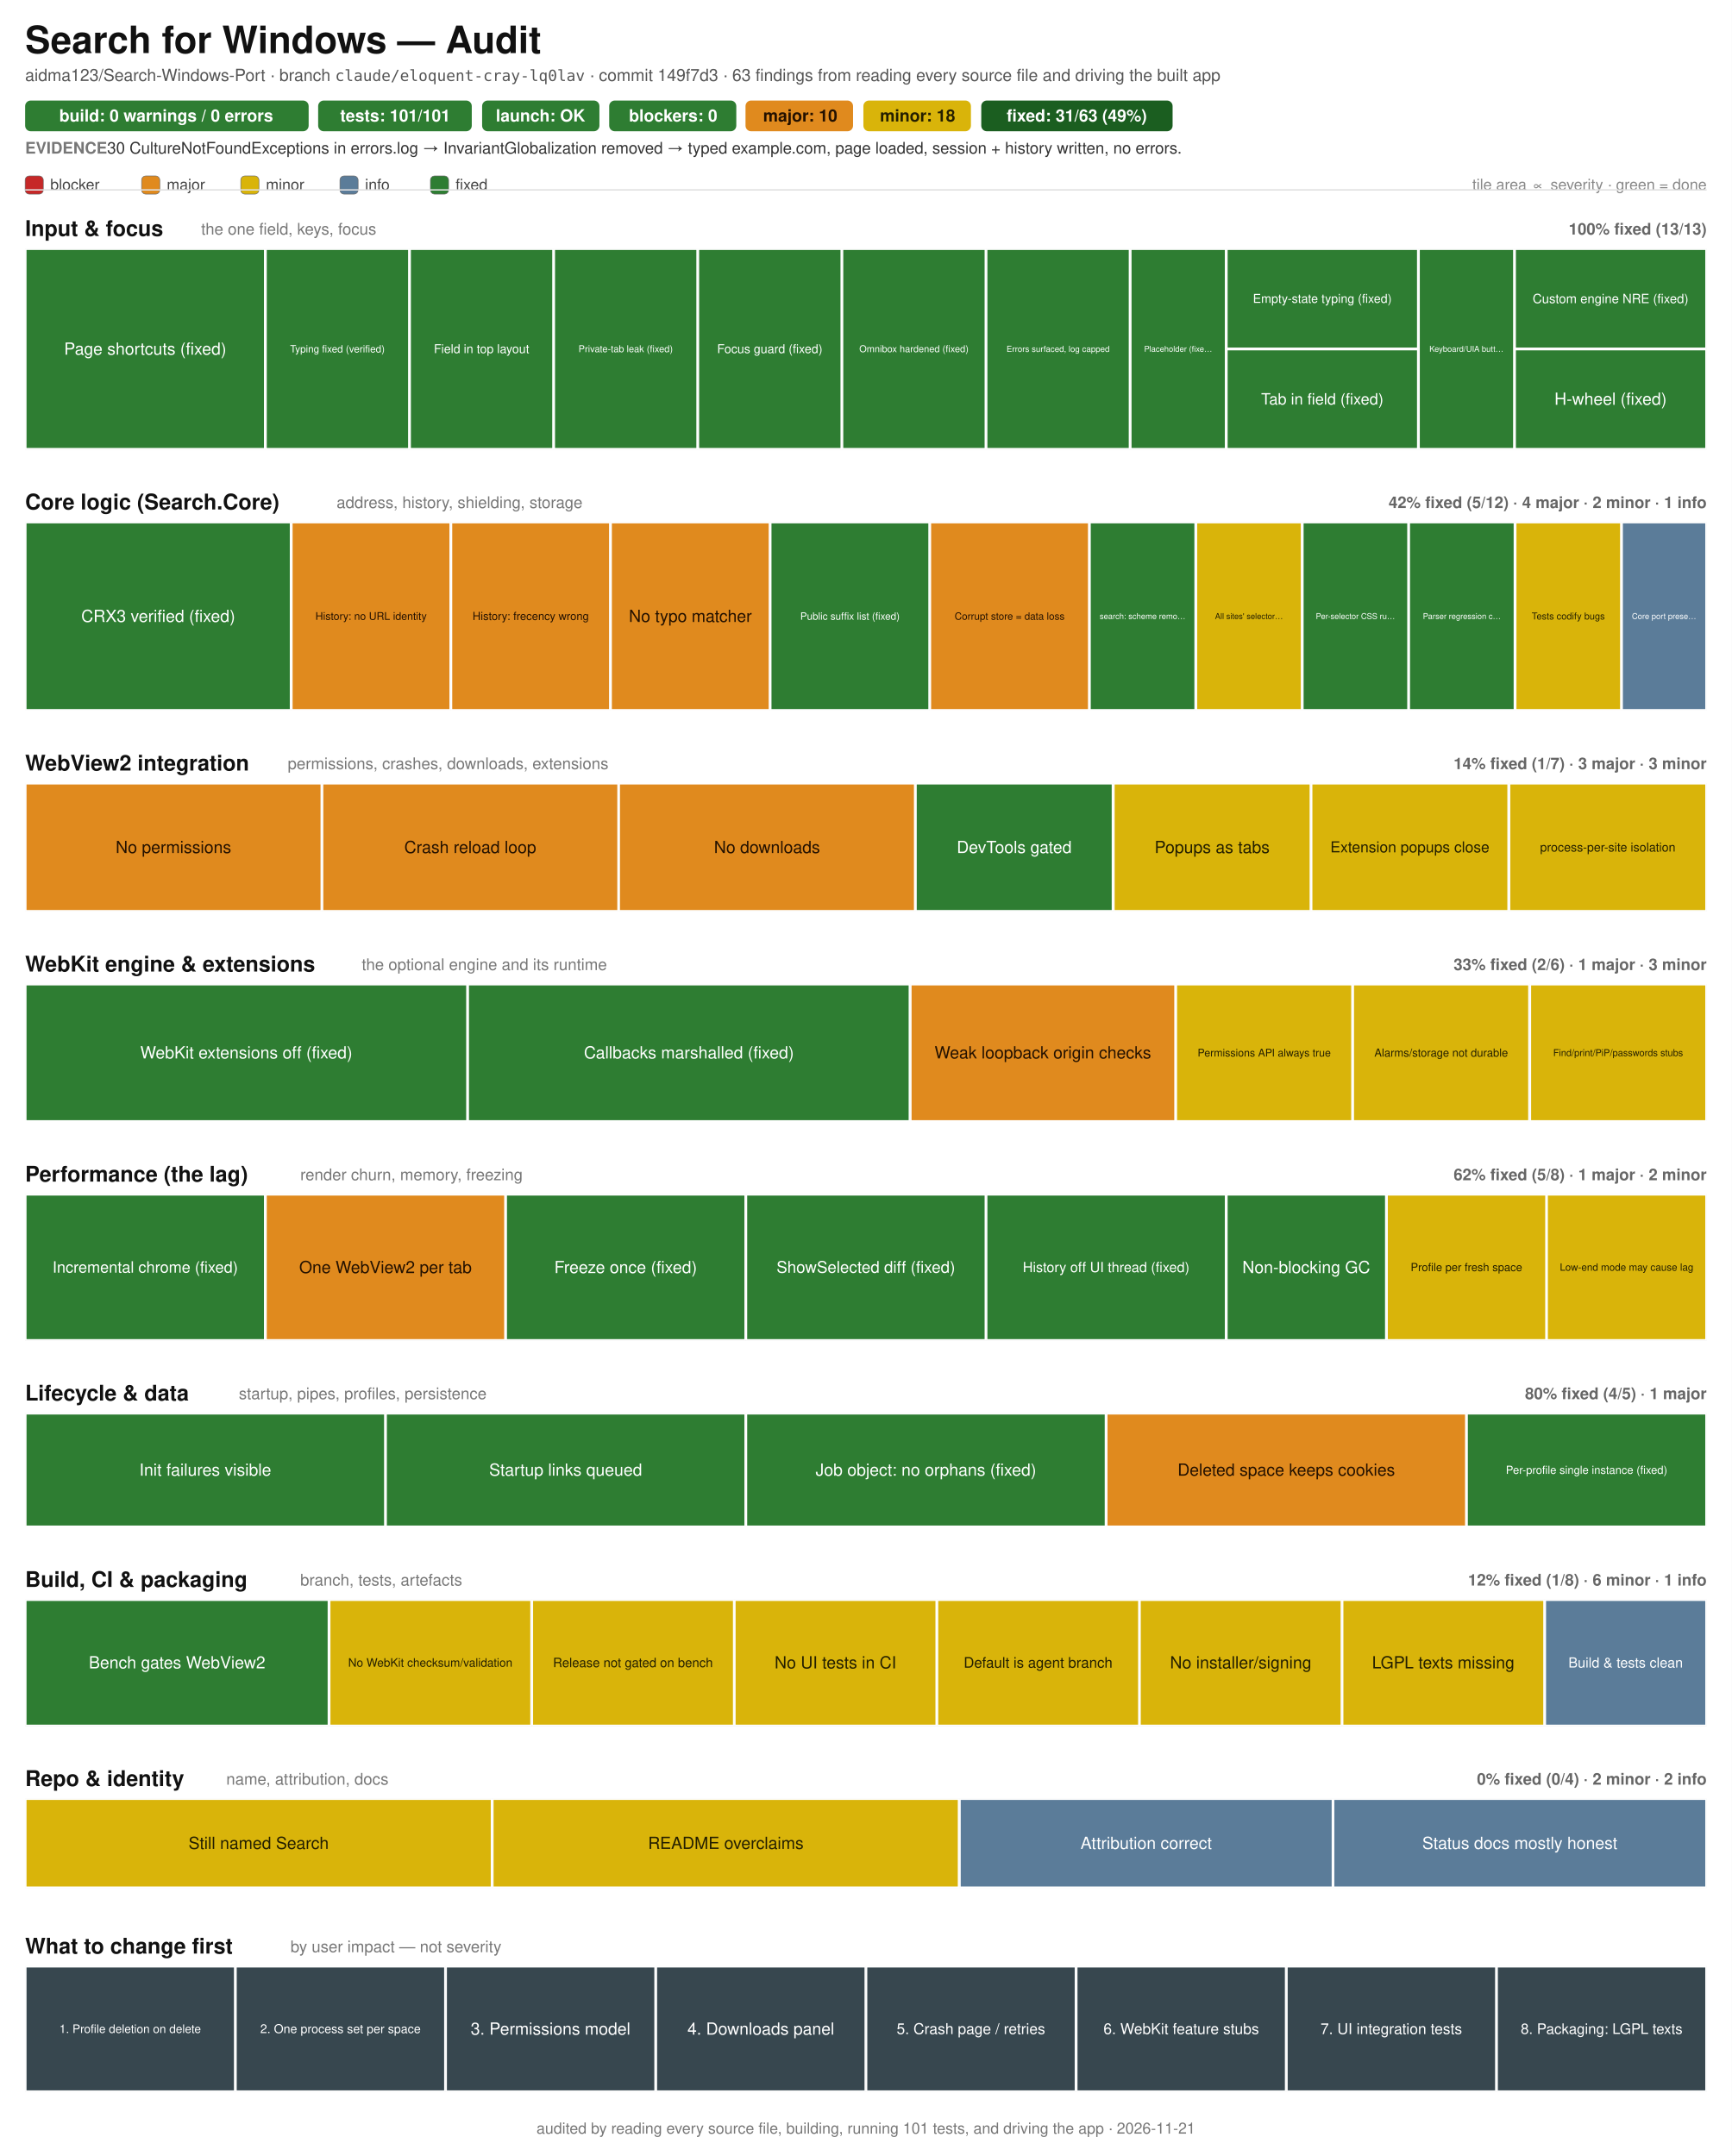
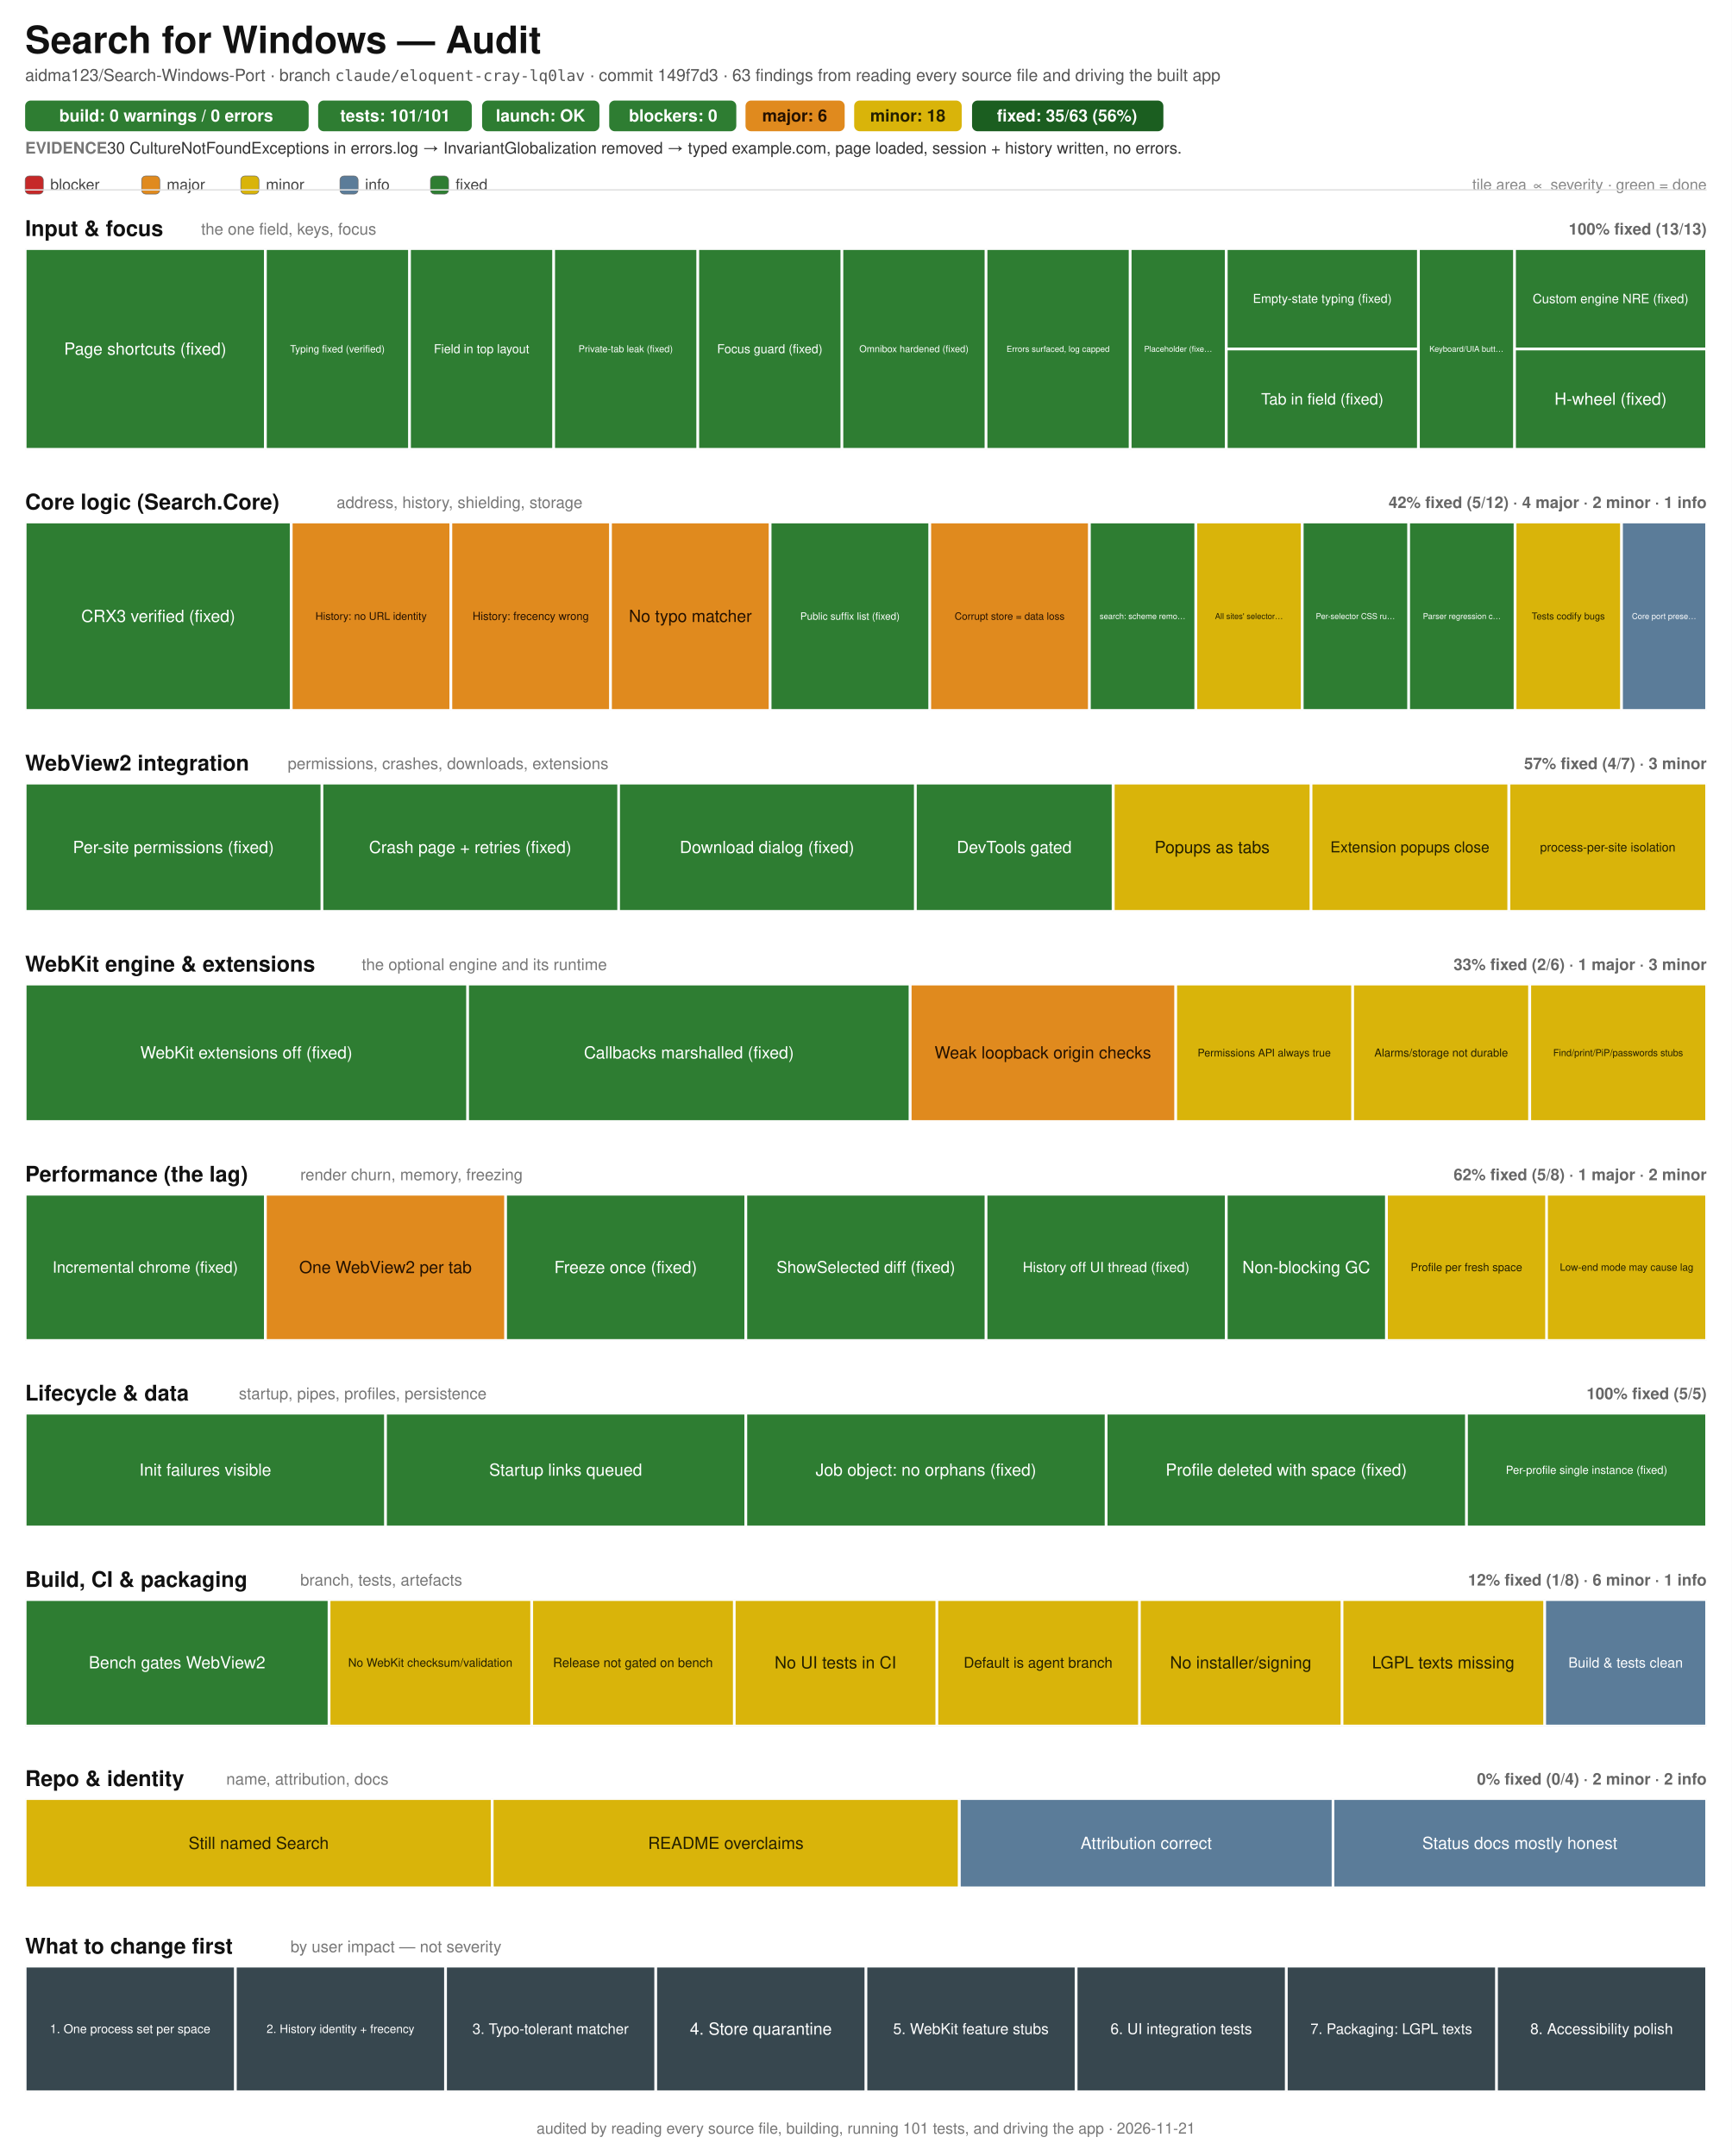
<svg xmlns="http://www.w3.org/2000/svg" width="1240" height="1544" viewBox="0 0 1240 1544" font-family="Segoe UI, Helvetica, Arial, sans-serif">
  <rect width="1240" height="1544" fill="#ffffff" />
  <text x="18" y="38" font-size="27" font-weight="bold" fill="#111">Search for Windows — Audit</text>
  <text x="18" y="58" font-size="12" fill="#555">aidma123/Search-Windows-Port · branch <tspan font-family="Consolas, 'Cascadia Mono', monospace" font-size="11">claude/eloquent-cray-lq0lav</tspan> · commit 149f7d3 · 63 findings from reading every source file and driving the built app</text>
  <rect x="18" y="72" width="203" height="22" rx="4" fill="#2e7d32" />
  <text x="119" y="87" font-size="12" font-weight="bold" fill="#fff" text-anchor="middle">build: 0 warnings / 0 errors</text>
  <rect x="227.8" y="72" width="110" height="22" rx="4" fill="#2e7d32" />
  <text x="283" y="87" font-size="12" font-weight="bold" fill="#fff" text-anchor="middle">tests: 101/101</text>
  <rect x="345.2" y="72" width="84" height="22" rx="4" fill="#2e7d32" />
  <text x="387" y="87" font-size="12" font-weight="bold" fill="#fff" text-anchor="middle">launch: OK</text>
  <rect x="436.2" y="72" width="91" height="22" rx="4" fill="#2e7d32" />
  <text x="482" y="87" font-size="12" font-weight="bold" fill="#fff" text-anchor="middle">blockers: 0</text>
-   <rect x="533.8" y="72" width="77" height="22" rx="4" fill="#e08a1e" />
-   <text x="573" y="87" font-size="12" font-weight="bold" fill="#241100" text-anchor="middle">major: 10</text>
-   <rect x="618.2" y="72" width="77" height="22" rx="4" fill="#d9b40a" />
-   <text x="657" y="87" font-size="12" font-weight="bold" fill="#241f00" text-anchor="middle">minor: 18</text>
-   <rect x="702.6" y="72" width="137" height="22" rx="4" fill="#1b5e20" />
-   <text x="771" y="87" font-size="12" font-weight="bold" fill="#fff" text-anchor="middle">fixed: 31/63 (49%)</text>
+   <rect x="533.8" y="72" width="71" height="22" rx="4" fill="#e08a1e" />
+   <text x="569" y="87" font-size="12" font-weight="bold" fill="#241100" text-anchor="middle">major: 6</text>
+   <rect x="611.6" y="72" width="77" height="22" rx="4" fill="#d9b40a" />
+   <text x="650" y="87" font-size="12" font-weight="bold" fill="#241f00" text-anchor="middle">minor: 18</text>
+   <rect x="696" y="72" width="137" height="22" rx="4" fill="#1b5e20" />
+   <text x="764" y="87" font-size="12" font-weight="bold" fill="#fff" text-anchor="middle">fixed: 35/63 (56%)</text>
  <text x="18" y="110" font-size="11.5" fill="#333">
    <tspan font-weight="bold" fill="#777">EVIDENCE  </tspan>30 CultureNotFoundExceptions in errors.log → InvariantGlobalization removed → typed example.com, page loaded, session + history written, no errors.</text>
  <rect x="18" y="126" width="13" height="13" rx="3" fill="#c62828" stroke="#666" stroke-width="0.4" />
  <text x="36" y="136" font-size="11" fill="#444">blocker</text>
  <rect x="101.4" y="126" width="13" height="13" rx="3" fill="#e08a1e" stroke="#666" stroke-width="0.4" />
  <text x="119.4" y="136" font-size="11" fill="#444">major</text>
  <rect x="172.4" y="126" width="13" height="13" rx="3" fill="#d9b40a" stroke="#666" stroke-width="0.4" />
  <text x="190.4" y="136" font-size="11" fill="#444">minor</text>
  <rect x="243.4" y="126" width="13" height="13" rx="3" fill="#5b7c99" stroke="#666" stroke-width="0.4" />
  <text x="261.4" y="136" font-size="11" fill="#444">info</text>
  <rect x="308.2" y="126" width="13" height="13" rx="3" fill="#2e7d32" stroke="#666" stroke-width="0.4" />
  <text x="326.2" y="136" font-size="11" fill="#444">fixed</text>
  <text x="1222" y="136" font-size="11" fill="#888" text-anchor="end">tile area ∝ severity · green = done</text>
  <line x1="18" y1="136" x2="1222" y2="136" stroke="#e0e0e0" />
  <text x="18" y="169" font-size="15.5" font-weight="bold" fill="#111">Input &amp; focus</text>
  <text x="144" y="168" font-size="11.5" fill="#777">the one field, keys, focus</text>
  <text x="1222" y="168" font-size="11.5" font-weight="bold" fill="#666" text-anchor="end">100% fixed (13/13)</text>
  <rect x="18" y="178" width="1204" height="144" fill="#efefef" />
  <rect x="18.5" y="178.5" width="171.0" height="142.8" fill="#2e7d32" stroke="#ffffff" stroke-width="1" />
  <text x="104.0" y="254.0" font-size="12.0" fill="#ffffff" text-anchor="middle">Page shortcuts (fixed)</text>
  <rect x="190.5" y="178.5" width="102.2" height="142.8" fill="#2e7d32" stroke="#ffffff" stroke-width="1" />
  <text x="241.6" y="252.4" font-size="7.2" fill="#ffffff" text-anchor="middle">Typing fixed (verified)</text>
  <rect x="293.7" y="178.5" width="102.2" height="142.8" fill="#2e7d32" stroke="#ffffff" stroke-width="1" />
  <text x="344.8" y="252.9" font-size="8.8" fill="#ffffff" text-anchor="middle">Field in top layout</text>
  <rect x="396.9" y="178.5" width="102.2" height="142.8" fill="#2e7d32" stroke="#ffffff" stroke-width="1" />
  <text x="448.0" y="252.2" font-size="6.8" fill="#ffffff" text-anchor="middle">Private-tab leak (fixed)</text>
  <rect x="500.1" y="178.5" width="102.2" height="142.8" fill="#2e7d32" stroke="#ffffff" stroke-width="1" />
  <text x="551.2" y="252.9" font-size="8.8" fill="#ffffff" text-anchor="middle">Focus guard (fixed)</text>
  <rect x="603.3" y="178.5" width="102.2" height="142.8" fill="#2e7d32" stroke="#ffffff" stroke-width="1" />
  <text x="654.4" y="252.2" font-size="6.8" fill="#ffffff" text-anchor="middle">Omnibox hardened (fixed)</text>
  <rect x="706.5" y="178.5" width="102.2" height="142.8" fill="#2e7d32" stroke="#ffffff" stroke-width="1" />
  <text x="757.6" y="252.0" font-size="6.0" fill="#ffffff" text-anchor="middle">Errors surfaced, log capped</text>
  <rect x="809.7" y="178.5" width="67.8" height="142.8" fill="#2e7d32" stroke="#ffffff" stroke-width="1" />
  <text x="843.6" y="251.9" font-size="5.8" fill="#ffffff" text-anchor="middle">Placeholder (fixe…</text>
  <rect x="878.5" y="178.5" width="136.6" height="70.9" fill="#2e7d32" stroke="#ffffff" stroke-width="1" />
  <text x="946.8" y="216.9" font-size="8.8" fill="#ffffff" text-anchor="middle">Empty-state typing (fixed)</text>
  <rect x="878.5" y="250.4" width="136.6" height="70.9" fill="#2e7d32" stroke="#ffffff" stroke-width="1" />
  <text x="946.8" y="289.7" font-size="11.2" fill="#ffffff" text-anchor="middle">Tab in field (fixed)</text>
  <rect x="1016.1" y="178.5" width="67.8" height="142.8" fill="#2e7d32" stroke="#ffffff" stroke-width="1" />
  <text x="1050.0" y="251.9" font-size="5.8" fill="#ffffff" text-anchor="middle">Keyboard/UIA butt…</text>
  <rect x="1084.9" y="178.5" width="136.6" height="70.9" fill="#2e7d32" stroke="#ffffff" stroke-width="1" />
  <text x="1153.2" y="217.1" font-size="9.2" fill="#ffffff" text-anchor="middle">Custom engine NRE (fixed)</text>
  <rect x="1084.9" y="250.4" width="136.6" height="70.9" fill="#2e7d32" stroke="#ffffff" stroke-width="1" />
  <text x="1153.2" y="289.9" font-size="12.0" fill="#ffffff" text-anchor="middle">H-wheel (fixed)</text>
  <text x="18" y="364.822" font-size="15.5" font-weight="bold" fill="#111">Core logic (Search.Core)</text>
  <text x="241" y="363.822" font-size="11.5" fill="#777">address, history, shielding, storage</text>
  <text x="1222" y="363.822" font-size="11.5" font-weight="bold" fill="#666" text-anchor="end">42% fixed (5/12) · 4 major · 2 minor · 1 info</text>
  <rect x="18" y="373.822" width="1204" height="135" fill="#efefef" />
  <rect x="18.5" y="374.3" width="189.5" height="134.0" fill="#2e7d32" stroke="#ffffff" stroke-width="1" />
  <text x="113.3" y="445.4" font-size="12.0" fill="#ffffff" text-anchor="middle">CRX3 verified (fixed)</text>
  <rect x="209.0" y="374.3" width="113.3" height="134.0" fill="#e08a1e" stroke="#ffffff" stroke-width="1" />
  <text x="265.7" y="443.9" font-size="7.6" fill="#241100" text-anchor="middle">History: no URL identity</text>
  <rect x="323.3" y="374.3" width="113.3" height="134.0" fill="#e08a1e" stroke="#ffffff" stroke-width="1" />
  <text x="380.0" y="444.0" font-size="8.0" fill="#241100" text-anchor="middle">History: frecency wrong</text>
  <rect x="437.6" y="374.3" width="113.3" height="134.0" fill="#e08a1e" stroke="#ffffff" stroke-width="1" />
  <text x="494.3" y="445.4" font-size="12.0" fill="#241100" text-anchor="middle">No typo matcher</text>
  <rect x="551.9" y="374.3" width="113.3" height="134.0" fill="#2e7d32" stroke="#ffffff" stroke-width="1" />
  <text x="608.6" y="443.8" font-size="7.2" fill="#ffffff" text-anchor="middle">Public suffix list (fixed)</text>
  <rect x="666.2" y="374.3" width="113.3" height="134.0" fill="#e08a1e" stroke="#ffffff" stroke-width="1" />
  <text x="722.9" y="443.8" font-size="7.2" fill="#241100" text-anchor="middle">Corrupt store = data loss</text>
  <rect x="780.5" y="374.3" width="75.2" height="134.0" fill="#2e7d32" stroke="#ffffff" stroke-width="1" />
  <text x="818.1" y="443.3" font-size="5.8" fill="#ffffff" text-anchor="middle">search: scheme remo…</text>
  <rect x="856.7" y="374.3" width="75.2" height="134.0" fill="#d9b40a" stroke="#ffffff" stroke-width="1" />
  <text x="894.3" y="443.3" font-size="5.8" fill="#241f00" text-anchor="middle">All sites' selector…</text>
  <rect x="932.9" y="374.3" width="75.2" height="134.0" fill="#2e7d32" stroke="#ffffff" stroke-width="1" />
  <text x="970.5" y="443.3" font-size="5.8" fill="#ffffff" text-anchor="middle">Per-selector CSS ru…</text>
  <rect x="1009.1" y="374.3" width="75.2" height="134.0" fill="#2e7d32" stroke="#ffffff" stroke-width="1" />
  <text x="1046.7" y="443.3" font-size="5.8" fill="#ffffff" text-anchor="middle">Parser regression c…</text>
  <rect x="1085.3" y="374.3" width="75.2" height="134.0" fill="#d9b40a" stroke="#ffffff" stroke-width="1" />
  <text x="1122.9" y="443.6" font-size="6.8" fill="#241f00" text-anchor="middle">Tests codify bugs</text>
  <rect x="1161.5" y="374.3" width="60.0" height="134.0" fill="#5b7c99" stroke="#ffffff" stroke-width="1" />
  <text x="1191.5" y="443.3" font-size="5.8" fill="#ffffff" text-anchor="middle">Core port prese…</text>
  <text x="18" y="551.815" font-size="15.5" font-weight="bold" fill="#111">WebView2 integration</text>
  <text x="206" y="550.815" font-size="11.5" fill="#777">permissions, crashes, downloads, extensions</text>
-   <text x="1222" y="550.815" font-size="11.5" font-weight="bold" fill="#666" text-anchor="end">14% fixed (1/7) · 3 major · 3 minor</text>
+   <text x="1222" y="550.815" font-size="11.5" font-weight="bold" fill="#666" text-anchor="end">57% fixed (4/7) · 3 minor</text>
  <rect x="18" y="560.815" width="1204" height="92" fill="#efefef" />
-   <rect x="18.5" y="561.3" width="211.5" height="90.9" fill="#e08a1e" stroke="#ffffff" stroke-width="1" />
-   <text x="124.2" y="610.9" font-size="12.0" fill="#241100" text-anchor="middle">No permissions</text>
-   <rect x="231.0" y="561.3" width="211.5" height="90.9" fill="#e08a1e" stroke="#ffffff" stroke-width="1" />
-   <text x="336.7" y="610.9" font-size="12.0" fill="#241100" text-anchor="middle">Crash reload loop</text>
-   <rect x="443.4" y="561.3" width="211.5" height="90.9" fill="#e08a1e" stroke="#ffffff" stroke-width="1" />
-   <text x="549.2" y="610.9" font-size="12.0" fill="#241100" text-anchor="middle">No downloads</text>
+   <rect x="18.5" y="561.3" width="211.5" height="90.9" fill="#2e7d32" stroke="#ffffff" stroke-width="1" />
+   <text x="124.2" y="610.9" font-size="12.0" fill="#ffffff" text-anchor="middle">Per-site permissions (fixed)</text>
+   <rect x="231.0" y="561.3" width="211.5" height="90.9" fill="#2e7d32" stroke="#ffffff" stroke-width="1" />
+   <text x="336.7" y="610.9" font-size="12.0" fill="#ffffff" text-anchor="middle">Crash page + retries (fixed)</text>
+   <rect x="443.4" y="561.3" width="211.5" height="90.9" fill="#2e7d32" stroke="#ffffff" stroke-width="1" />
+   <text x="549.2" y="610.9" font-size="12.0" fill="#ffffff" text-anchor="middle">Download dialog (fixed)</text>
  <rect x="655.9" y="561.3" width="140.6" height="90.9" fill="#2e7d32" stroke="#ffffff" stroke-width="1" />
  <text x="726.2" y="610.9" font-size="12.0" fill="#ffffff" text-anchor="middle">DevTools gated</text>
  <rect x="797.6" y="561.3" width="140.6" height="90.9" fill="#d9b40a" stroke="#ffffff" stroke-width="1" />
  <text x="867.9" y="610.9" font-size="12.0" fill="#241f00" text-anchor="middle">Popups as tabs</text>
  <rect x="939.2" y="561.3" width="140.6" height="90.9" fill="#d9b40a" stroke="#ffffff" stroke-width="1" />
  <text x="1009.5" y="610.4" font-size="10.8" fill="#241f00" text-anchor="middle">Extension popups close</text>
  <rect x="1080.9" y="561.3" width="140.6" height="90.9" fill="#d9b40a" stroke="#ffffff" stroke-width="1" />
  <text x="1151.2" y="609.8" font-size="8.8" fill="#241f00" text-anchor="middle">process-per-site isolation</text>
  <text x="18" y="695.729" font-size="15.5" font-weight="bold" fill="#111">WebKit engine &amp; extensions</text>
  <text x="259" y="694.729" font-size="11.5" fill="#777">the optional engine and its runtime</text>
  <text x="1222" y="694.729" font-size="11.5" font-weight="bold" fill="#666" text-anchor="end">33% fixed (2/6) · 1 major · 3 minor</text>
  <rect x="18" y="704.729" width="1204" height="98" fill="#efefef" />
  <rect x="18.5" y="705.2" width="315.8" height="97.5" fill="#2e7d32" stroke="#ffffff" stroke-width="1" />
  <text x="176.4" y="758.0" font-size="12.0" fill="#ffffff" text-anchor="middle">WebKit extensions off (fixed)</text>
  <rect x="335.3" y="705.2" width="315.8" height="97.5" fill="#2e7d32" stroke="#ffffff" stroke-width="1" />
  <text x="493.3" y="758.0" font-size="12.0" fill="#ffffff" text-anchor="middle">Callbacks marshalled (fixed)</text>
  <rect x="652.2" y="705.2" width="189.1" height="97.5" fill="#e08a1e" stroke="#ffffff" stroke-width="1" />
  <text x="746.7" y="758.0" font-size="12.0" fill="#241100" text-anchor="middle">Weak loopback origin checks</text>
  <rect x="842.3" y="705.2" width="125.7" height="97.5" fill="#d9b40a" stroke="#ffffff" stroke-width="1" />
  <text x="905.2" y="756.6" font-size="7.6" fill="#241f00" text-anchor="middle">Permissions API always true</text>
  <rect x="969.0" y="705.2" width="125.7" height="97.5" fill="#d9b40a" stroke="#ffffff" stroke-width="1" />
  <text x="1031.9" y="756.7" font-size="8.0" fill="#241f00" text-anchor="middle">Alarms/storage not durable</text>
  <rect x="1095.8" y="705.2" width="125.7" height="97.5" fill="#d9b40a" stroke="#ffffff" stroke-width="1" />
  <text x="1158.6" y="756.3" font-size="6.8" fill="#241f00" text-anchor="middle">Find/print/PiP/passwords stubs</text>
  <text x="18" y="846.205" font-size="15.5" font-weight="bold" fill="#111">Performance (the lag)</text>
  <text x="215" y="845.205" font-size="11.5" fill="#777">render churn, memory, freezing</text>
  <text x="1222" y="845.205" font-size="11.5" font-weight="bold" fill="#666" text-anchor="end">62% fixed (5/8) · 1 major · 2 minor</text>
  <rect x="18" y="855.205" width="1204" height="105" fill="#efefef" />
  <rect x="18.5" y="855.7" width="171.0" height="103.8" fill="#2e7d32" stroke="#ffffff" stroke-width="1" />
  <text x="104.0" y="911.4" font-size="11.2" fill="#ffffff" text-anchor="middle">Incremental chrome (fixed)</text>
  <rect x="190.5" y="855.7" width="171.0" height="103.8" fill="#e08a1e" stroke="#ffffff" stroke-width="1" />
  <text x="276.0" y="911.7" font-size="12.0" fill="#241100" text-anchor="middle">One WebView2 per tab</text>
  <rect x="362.5" y="855.7" width="171.0" height="103.8" fill="#2e7d32" stroke="#ffffff" stroke-width="1" />
  <text x="448.0" y="911.7" font-size="12.0" fill="#ffffff" text-anchor="middle">Freeze once (fixed)</text>
  <rect x="534.5" y="855.7" width="171.0" height="103.8" fill="#2e7d32" stroke="#ffffff" stroke-width="1" />
  <text x="620.0" y="911.5" font-size="11.6" fill="#ffffff" text-anchor="middle">ShowSelected diff (fixed)</text>
  <rect x="706.5" y="855.7" width="171.0" height="103.8" fill="#2e7d32" stroke="#ffffff" stroke-width="1" />
  <text x="792.0" y="911.0" font-size="10.0" fill="#ffffff" text-anchor="middle">History off UI thread (fixed)</text>
  <rect x="878.5" y="855.7" width="113.7" height="103.8" fill="#2e7d32" stroke="#ffffff" stroke-width="1" />
  <text x="935.3" y="911.7" font-size="12.0" fill="#ffffff" text-anchor="middle">Non-blocking GC</text>
  <rect x="993.2" y="855.7" width="113.7" height="103.8" fill="#d9b40a" stroke="#ffffff" stroke-width="1" />
  <text x="1050.0" y="910.3" font-size="8.0" fill="#241f00" text-anchor="middle">Profile per fresh space</text>
  <rect x="1107.8" y="855.7" width="113.7" height="103.8" fill="#d9b40a" stroke="#ffffff" stroke-width="1" />
  <text x="1164.7" y="910.0" font-size="7.2" fill="#241f00" text-anchor="middle">Low-end mode may cause lag</text>
  <text x="18" y="1002.986" font-size="15.5" font-weight="bold" fill="#111">Lifecycle &amp; data</text>
  <text x="171" y="1001.986" font-size="11.5" fill="#777">startup, pipes, profiles, persistence</text>
-   <text x="1222" y="1001.986" font-size="11.5" font-weight="bold" fill="#666" text-anchor="end">80% fixed (4/5) · 1 major</text>
+   <text x="1222" y="1001.986" font-size="11.5" font-weight="bold" fill="#666" text-anchor="end">100% fixed (5/5)</text>
  <rect x="18" y="1011.986" width="1204" height="81" fill="#efefef" />
  <rect x="18.5" y="1012.5" width="257.0" height="80.5" fill="#2e7d32" stroke="#ffffff" stroke-width="1" />
  <text x="147.0" y="1056.8" font-size="12.0" fill="#ffffff" text-anchor="middle">Init failures visible</text>
  <rect x="276.5" y="1012.5" width="257.0" height="80.5" fill="#2e7d32" stroke="#ffffff" stroke-width="1" />
  <text x="405.0" y="1056.8" font-size="12.0" fill="#ffffff" text-anchor="middle">Startup links queued</text>
  <rect x="534.5" y="1012.5" width="257.0" height="80.5" fill="#2e7d32" stroke="#ffffff" stroke-width="1" />
  <text x="663.0" y="1056.8" font-size="12.0" fill="#ffffff" text-anchor="middle">Job object: no orphans (fixed)</text>
-   <rect x="792.5" y="1012.5" width="257.0" height="80.5" fill="#e08a1e" stroke="#ffffff" stroke-width="1" />
-   <text x="921.0" y="1056.8" font-size="12.0" fill="#241100" text-anchor="middle">Deleted space keeps cookies</text>
+   <rect x="792.5" y="1012.5" width="257.0" height="80.5" fill="#2e7d32" stroke="#ffffff" stroke-width="1" />
+   <text x="921.0" y="1056.8" font-size="12.0" fill="#ffffff" text-anchor="middle">Profile deleted with space (fixed)</text>
  <rect x="1050.5" y="1012.5" width="171.0" height="80.5" fill="#2e7d32" stroke="#ffffff" stroke-width="1" />
  <text x="1136.0" y="1055.5" font-size="8.0" fill="#ffffff" text-anchor="middle">Per-profile single instance (fixed)</text>
  <text x="18" y="1136.475" font-size="15.5" font-weight="bold" fill="#111">Build, CI &amp; packaging</text>
  <text x="215" y="1135.475" font-size="11.5" fill="#777">branch, tests, artefacts</text>
  <text x="1222" y="1135.475" font-size="11.5" font-weight="bold" fill="#666" text-anchor="end">12% fixed (1/8) · 6 minor · 1 info</text>
  <rect x="18" y="1145.475" width="1204" height="91" fill="#efefef" />
  <rect x="18.5" y="1146.0" width="216.6" height="89.6" fill="#2e7d32" stroke="#ffffff" stroke-width="1" />
  <text x="126.8" y="1194.8" font-size="12.0" fill="#ffffff" text-anchor="middle">Bench gates WebView2</text>
  <rect x="236.1" y="1146.0" width="144.1" height="89.6" fill="#d9b40a" stroke="#ffffff" stroke-width="1" />
  <text x="308.1" y="1193.6" font-size="8.4" fill="#241f00" text-anchor="middle">No WebKit checksum/validation</text>
  <rect x="381.2" y="1146.0" width="144.1" height="89.6" fill="#d9b40a" stroke="#ffffff" stroke-width="1" />
  <text x="453.2" y="1193.9" font-size="9.2" fill="#241f00" text-anchor="middle">Release not gated on bench</text>
  <rect x="526.2" y="1146.0" width="144.1" height="89.6" fill="#d9b40a" stroke="#ffffff" stroke-width="1" />
  <text x="598.2" y="1194.8" font-size="12.0" fill="#241f00" text-anchor="middle">No UI tests in CI</text>
  <rect x="671.3" y="1146.0" width="144.1" height="89.6" fill="#d9b40a" stroke="#ffffff" stroke-width="1" />
  <text x="743.3" y="1194.3" font-size="10.4" fill="#241f00" text-anchor="middle">Default is agent branch</text>
  <rect x="816.3" y="1146.0" width="144.1" height="89.6" fill="#d9b40a" stroke="#ffffff" stroke-width="1" />
  <text x="888.4" y="1194.8" font-size="12.0" fill="#241f00" text-anchor="middle">No installer/signing</text>
  <rect x="961.4" y="1146.0" width="144.1" height="89.6" fill="#d9b40a" stroke="#ffffff" stroke-width="1" />
  <text x="1033.4" y="1194.8" font-size="12.0" fill="#241f00" text-anchor="middle">LGPL texts missing</text>
  <rect x="1106.5" y="1146.0" width="115.0" height="89.6" fill="#5b7c99" stroke="#ffffff" stroke-width="1" />
  <text x="1164.0" y="1194.2" font-size="10.0" fill="#ffffff" text-anchor="middle">Build &amp; tests clean</text>
  <text x="18" y="1279.043" font-size="15.5" font-weight="bold" fill="#111">Repo &amp; identity</text>
  <text x="162" y="1278.043" font-size="11.5" fill="#777">name, attribution, docs</text>
  <text x="1222" y="1278.043" font-size="11.5" font-weight="bold" fill="#666" text-anchor="end">0% fixed (0/4) · 2 minor · 2 info</text>
  <rect x="18" y="1288.043" width="1204" height="64" fill="#efefef" />
  <rect x="18.5" y="1288.5" width="333.4" height="63.0" fill="#d9b40a" stroke="#ffffff" stroke-width="1" />
  <text x="185.2" y="1324.1" font-size="12.0" fill="#241f00" text-anchor="middle">Still named Search</text>
  <rect x="352.9" y="1288.5" width="333.4" height="63.0" fill="#d9b40a" stroke="#ffffff" stroke-width="1" />
  <text x="519.7" y="1324.1" font-size="12.0" fill="#241f00" text-anchor="middle">README overclaims</text>
  <rect x="687.4" y="1288.5" width="266.6" height="63.0" fill="#5b7c99" stroke="#ffffff" stroke-width="1" />
  <text x="820.7" y="1324.1" font-size="12.0" fill="#ffffff" text-anchor="middle">Attribution correct</text>
  <rect x="954.9" y="1288.5" width="266.6" height="63.0" fill="#5b7c99" stroke="#ffffff" stroke-width="1" />
  <text x="1088.2" y="1324.1" font-size="12.0" fill="#ffffff" text-anchor="middle">Status docs mostly honest</text>
  <text x="18" y="1399.043" font-size="15.5" font-weight="bold" fill="#111">What to change first</text>
  <text x="208" y="1398.043" font-size="11.5" fill="#777">by user impact — not severity</text>
  <rect x="18" y="1408.043" width="1204" height="90" fill="#ececec" />
  <rect x="18.5" y="1408.5" width="149.5" height="89.0" fill="#37474f" stroke="#ffffff" stroke-width="1" />
-   <text x="93.2" y="1455.9" font-size="8.4" fill="#ffffff" text-anchor="middle">1. Profile deletion on delete</text>
+   <text x="93.2" y="1456.0" font-size="8.8" fill="#ffffff" text-anchor="middle">1. One process set per space</text>
  <rect x="169.0" y="1408.5" width="149.5" height="89.0" fill="#37474f" stroke="#ffffff" stroke-width="1" />
-   <text x="243.8" y="1456.0" font-size="8.8" fill="#ffffff" text-anchor="middle">2. One process set per space</text>
+   <text x="243.8" y="1455.9" font-size="8.4" fill="#ffffff" text-anchor="middle">2. History identity + frecency</text>
  <rect x="319.5" y="1408.5" width="149.5" height="89.0" fill="#37474f" stroke="#ffffff" stroke-width="1" />
-   <text x="394.2" y="1457.1" font-size="12.0" fill="#ffffff" text-anchor="middle">3. Permissions model</text>
+   <text x="394.2" y="1456.6" font-size="10.4" fill="#ffffff" text-anchor="middle">3. Typo-tolerant matcher</text>
  <rect x="470.0" y="1408.5" width="149.5" height="89.0" fill="#37474f" stroke="#ffffff" stroke-width="1" />
-   <text x="544.8" y="1457.1" font-size="12.0" fill="#ffffff" text-anchor="middle">4. Downloads panel</text>
+   <text x="544.8" y="1457.1" font-size="12.0" fill="#ffffff" text-anchor="middle">4. Store quarantine</text>
  <rect x="620.5" y="1408.5" width="149.5" height="89.0" fill="#37474f" stroke="#ffffff" stroke-width="1" />
-   <text x="695.2" y="1456.7" font-size="10.8" fill="#ffffff" text-anchor="middle">5. Crash page / retries</text>
+   <text x="695.2" y="1456.7" font-size="10.8" fill="#ffffff" text-anchor="middle">5. WebKit feature stubs</text>
  <rect x="771.0" y="1408.5" width="149.5" height="89.0" fill="#37474f" stroke="#ffffff" stroke-width="1" />
-   <text x="845.8" y="1456.7" font-size="10.8" fill="#ffffff" text-anchor="middle">6. WebKit feature stubs</text>
+   <text x="845.8" y="1456.7" font-size="10.8" fill="#ffffff" text-anchor="middle">6. UI integration tests</text>
  <rect x="921.5" y="1408.5" width="149.5" height="89.0" fill="#37474f" stroke="#ffffff" stroke-width="1" />
-   <text x="996.2" y="1456.7" font-size="10.8" fill="#ffffff" text-anchor="middle">7. UI integration tests</text>
+   <text x="996.2" y="1456.6" font-size="10.4" fill="#ffffff" text-anchor="middle">7. Packaging: LGPL texts</text>
  <rect x="1072.0" y="1408.5" width="149.5" height="89.0" fill="#37474f" stroke="#ffffff" stroke-width="1" />
-   <text x="1146.8" y="1456.6" font-size="10.4" fill="#ffffff" text-anchor="middle">8. Packaging: LGPL texts</text>
+   <text x="1146.8" y="1456.7" font-size="10.8" fill="#ffffff" text-anchor="middle">8. Accessibility polish</text>
  <text x="620.0" y="1528" font-size="11" fill="#777" text-anchor="middle">audited by reading every source file, building, running 101 tests, and driving the app · 2026-11-21</text>
</svg>
